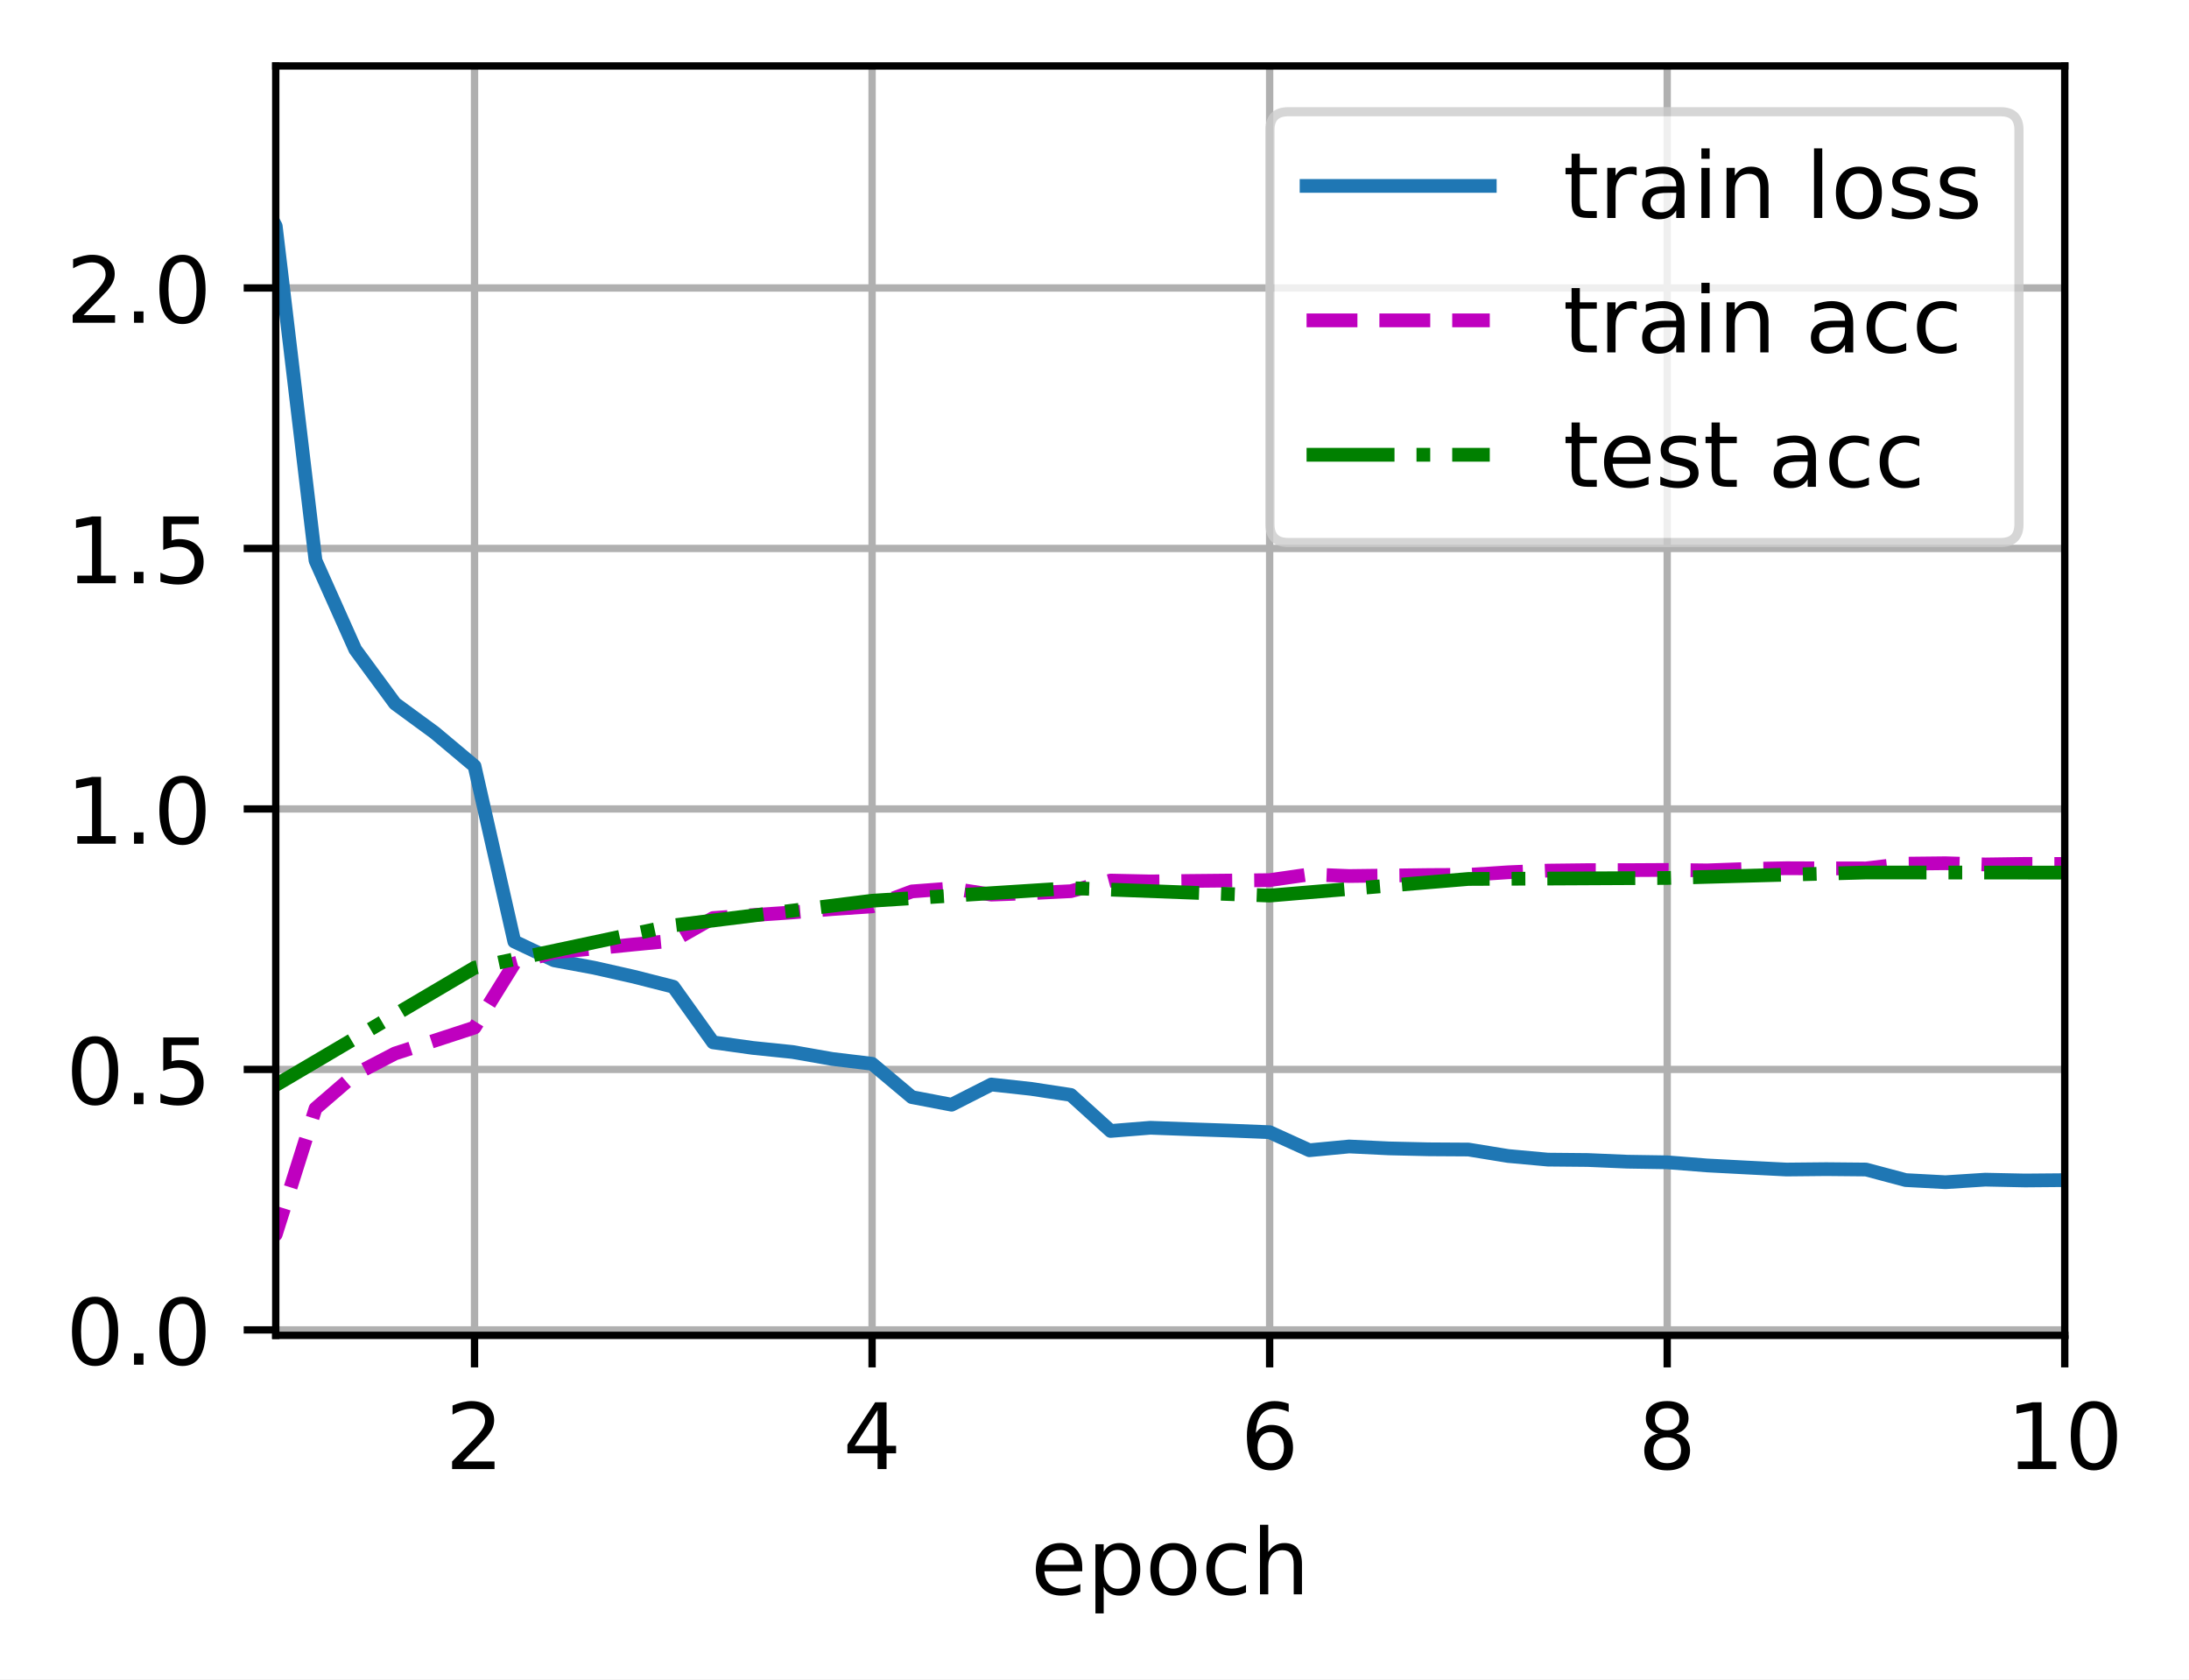
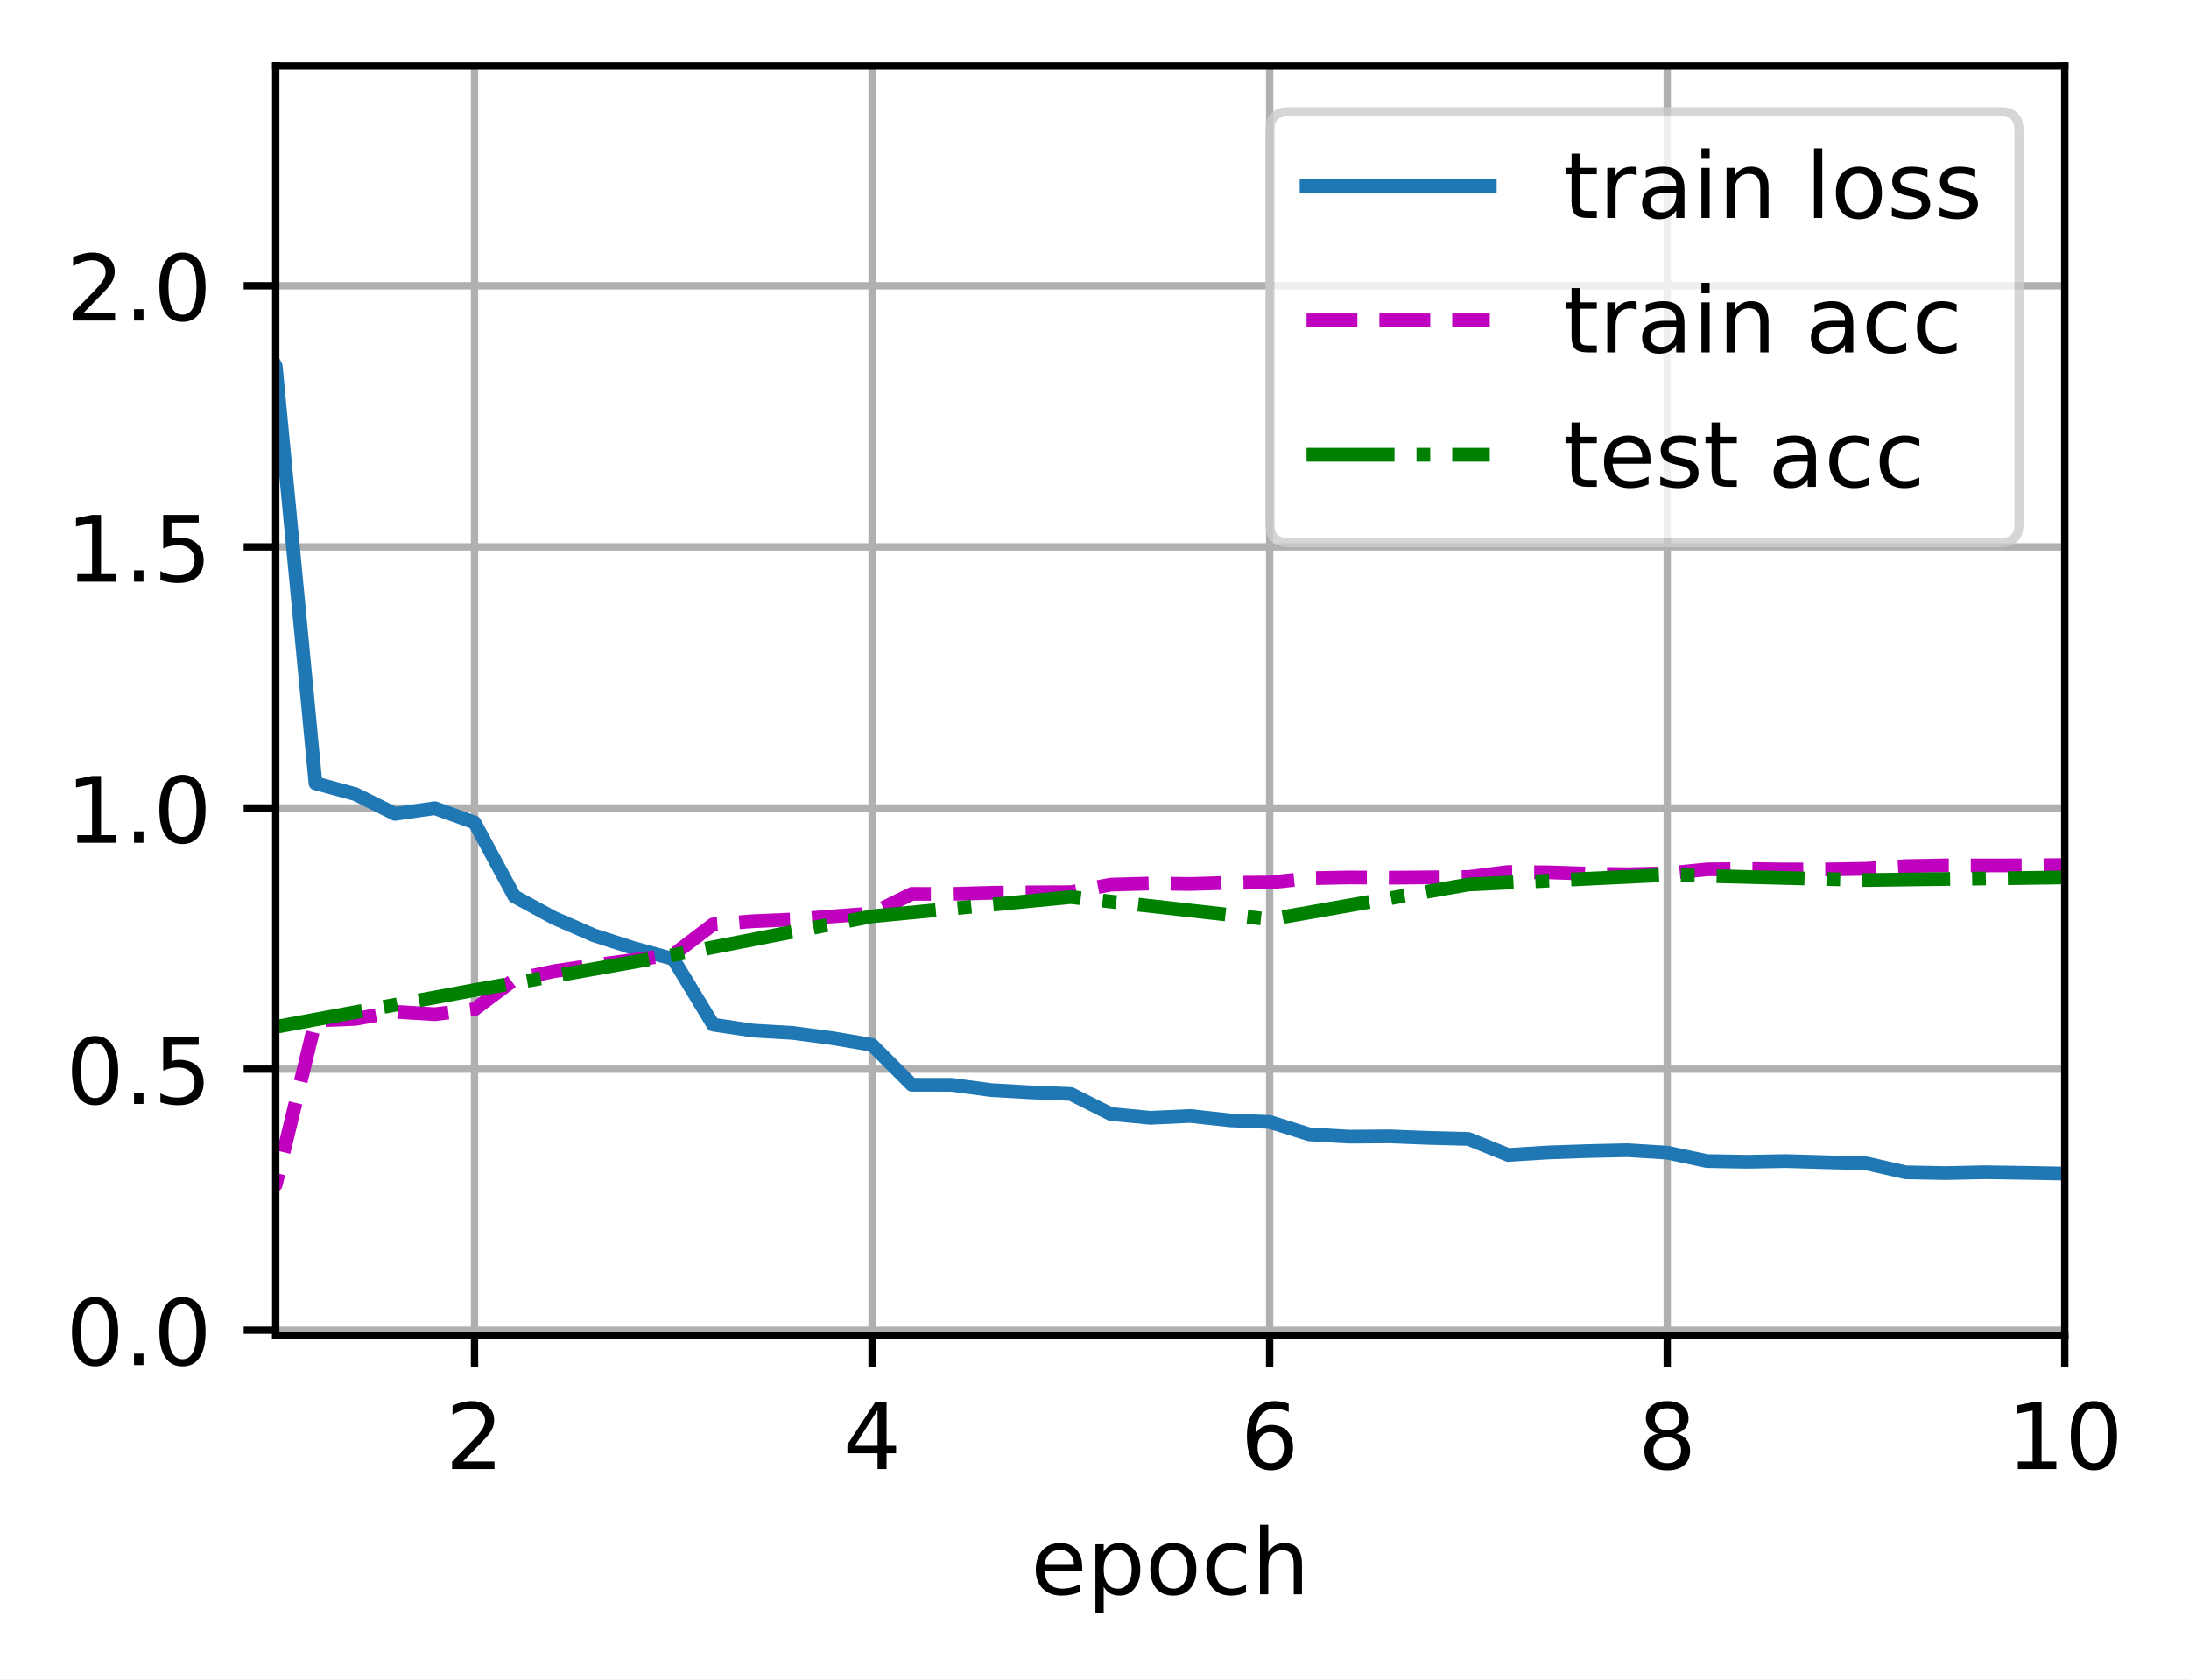
<svg xmlns="http://www.w3.org/2000/svg" xmlns:xlink="http://www.w3.org/1999/xlink" width="238.966pt" height="183.356pt" viewBox="0 0 238.966 183.356" version="1.1">
  <defs>
    <style type="text/css">*{stroke-linejoin: round; stroke-linecap: butt}</style>
  </defs>
  <g id="figure_1">
    <g id="patch_1">
      <path d="M 0 183.356  L 238.966 183.356  L 238.966 0  L 0 0  z " style="fill: #ffffff" />
    </g>
    <g id="axes_1">
      <g id="patch_2">
        <path d="M 30.103 145.8  L 225.403 145.8  L 225.403 7.2  L 30.103 7.2  z " style="fill: #ffffff" />
      </g>
      <g id="matplotlib.axis_1">
        <g id="xtick_1">
          <g id="line2d_1">
-             <path d="M 51.803 145.8  L 51.803 7.2  " clip-path="url(#pd5de2d394c)" style="fill: none; stroke: #b0b0b0; stroke-width: 0.8; stroke-linecap: square" />
+             <path d="M 51.803 145.8  L 51.803 7.2  " clip-path="url(#p0760c22076)" style="fill: none; stroke: #b0b0b0; stroke-width: 0.8; stroke-linecap: square" />
          </g>
          <g id="line2d_2">
            <defs>
-               <path id="m1eff748ada" d="M 0 0  L 0 3.5  " style="stroke: #000000; stroke-width: 0.8" />
+               <path id="m9f1c4c8020" d="M 0 0  L 0 3.5  " style="stroke: #000000; stroke-width: 0.8" />
            </defs>
            <g>
-               <use xlink:href="#m1eff748ada" x="51.803" y="145.8" style="stroke: #000000; stroke-width: 0.8" />
+               <use xlink:href="#m9f1c4c8020" x="51.803" y="145.8" style="stroke: #000000; stroke-width: 0.8" />
            </g>
          </g>
          <g id="text_1">
            <g transform="translate(48.62188 160.3984) scale(0.1 -0.1)">
              <defs>
                <path id="DejaVuSans-32" d="M 1228 531  L 3431 531  L 3431 0  L 469 0  L 469 531  Q 828 903 1448 1529  Q 2069 2156 2228 2338  Q 2531 2678 2651 2914  Q 2772 3150 2772 3378  Q 2772 3750 2511 3984  Q 2250 4219 1831 4219  Q 1534 4219 1204 4116  Q 875 4013 500 3803  L 500 4441  Q 881 4594 1212 4672  Q 1544 4750 1819 4750  Q 2544 4750 2975 4387  Q 3406 4025 3406 3419  Q 3406 3131 3298 2873  Q 3191 2616 2906 2266  Q 2828 2175 2409 1742  Q 1991 1309 1228 531  z " transform="scale(0.015625)" />
              </defs>
              <use xlink:href="#DejaVuSans-32" />
            </g>
          </g>
        </g>
        <g id="xtick_2">
          <g id="line2d_3">
-             <path d="M 95.203 145.8  L 95.203 7.2  " clip-path="url(#pd5de2d394c)" style="fill: none; stroke: #b0b0b0; stroke-width: 0.8; stroke-linecap: square" />
+             <path d="M 95.203 145.8  L 95.203 7.2  " clip-path="url(#p0760c22076)" style="fill: none; stroke: #b0b0b0; stroke-width: 0.8; stroke-linecap: square" />
          </g>
          <g id="line2d_4">
            <g>
-               <use xlink:href="#m1eff748ada" x="95.203" y="145.8" style="stroke: #000000; stroke-width: 0.8" />
+               <use xlink:href="#m9f1c4c8020" x="95.203" y="145.8" style="stroke: #000000; stroke-width: 0.8" />
            </g>
          </g>
          <g id="text_2">
            <g transform="translate(92.02187 160.3984) scale(0.1 -0.1)">
              <defs>
                <path id="DejaVuSans-34" d="M 2419 4116  L 825 1625  L 2419 1625  L 2419 4116  z M 2253 4666  L 3047 4666  L 3047 1625  L 3713 1625  L 3713 1100  L 3047 1100  L 3047 0  L 2419 0  L 2419 1100  L 313 1100  L 313 1709  L 2253 4666  z " transform="scale(0.015625)" />
              </defs>
              <use xlink:href="#DejaVuSans-34" />
            </g>
          </g>
        </g>
        <g id="xtick_3">
          <g id="line2d_5">
-             <path d="M 138.603 145.8  L 138.603 7.2  " clip-path="url(#pd5de2d394c)" style="fill: none; stroke: #b0b0b0; stroke-width: 0.8; stroke-linecap: square" />
+             <path d="M 138.603 145.8  L 138.603 7.2  " clip-path="url(#p0760c22076)" style="fill: none; stroke: #b0b0b0; stroke-width: 0.8; stroke-linecap: square" />
          </g>
          <g id="line2d_6">
            <g>
-               <use xlink:href="#m1eff748ada" x="138.603" y="145.8" style="stroke: #000000; stroke-width: 0.8" />
+               <use xlink:href="#m9f1c4c8020" x="138.603" y="145.8" style="stroke: #000000; stroke-width: 0.8" />
            </g>
          </g>
          <g id="text_3">
            <g transform="translate(135.4219 160.3984) scale(0.1 -0.1)">
              <defs>
                <path id="DejaVuSans-36" d="M 2113 2584  Q 1688 2584 1439 2293  Q 1191 2003 1191 1497  Q 1191 994 1439 701  Q 1688 409 2113 409  Q 2538 409 2786 701  Q 3034 994 3034 1497  Q 3034 2003 2786 2293  Q 2538 2584 2113 2584  z M 3366 4563  L 3366 3988  Q 3128 4100 2886 4159  Q 2644 4219 2406 4219  Q 1781 4219 1451 3797  Q 1122 3375 1075 2522  Q 1259 2794 1537 2939  Q 1816 3084 2150 3084  Q 2853 3084 3261 2657  Q 3669 2231 3669 1497  Q 3669 778 3244 343  Q 2819 -91 2113 -91  Q 1303 -91 875 529  Q 447 1150 447 2328  Q 447 3434 972 4092  Q 1497 4750 2381 4750  Q 2619 4750 2861 4703  Q 3103 4656 3366 4563  z " transform="scale(0.015625)" />
              </defs>
              <use xlink:href="#DejaVuSans-36" />
            </g>
          </g>
        </g>
        <g id="xtick_4">
          <g id="line2d_7">
-             <path d="M 182.003 145.8  L 182.003 7.2  " clip-path="url(#pd5de2d394c)" style="fill: none; stroke: #b0b0b0; stroke-width: 0.8; stroke-linecap: square" />
+             <path d="M 182.003 145.8  L 182.003 7.2  " clip-path="url(#p0760c22076)" style="fill: none; stroke: #b0b0b0; stroke-width: 0.8; stroke-linecap: square" />
          </g>
          <g id="line2d_8">
            <g>
-               <use xlink:href="#m1eff748ada" x="182.003" y="145.8" style="stroke: #000000; stroke-width: 0.8" />
+               <use xlink:href="#m9f1c4c8020" x="182.003" y="145.8" style="stroke: #000000; stroke-width: 0.8" />
            </g>
          </g>
          <g id="text_4">
            <g transform="translate(178.8219 160.3984) scale(0.1 -0.1)">
              <defs>
                <path id="DejaVuSans-38" d="M 2034 2216  Q 1584 2216 1326 1975  Q 1069 1734 1069 1313  Q 1069 891 1326 650  Q 1584 409 2034 409  Q 2484 409 2743 651  Q 3003 894 3003 1313  Q 3003 1734 2745 1975  Q 2488 2216 2034 2216  z M 1403 2484  Q 997 2584 770 2862  Q 544 3141 544 3541  Q 544 4100 942 4425  Q 1341 4750 2034 4750  Q 2731 4750 3128 4425  Q 3525 4100 3525 3541  Q 3525 3141 3298 2862  Q 3072 2584 2669 2484  Q 3125 2378 3379 2068  Q 3634 1759 3634 1313  Q 3634 634 3220 271  Q 2806 -91 2034 -91  Q 1263 -91 848 271  Q 434 634 434 1313  Q 434 1759 690 2068  Q 947 2378 1403 2484  z M 1172 3481  Q 1172 3119 1398 2916  Q 1625 2713 2034 2713  Q 2441 2713 2670 2916  Q 2900 3119 2900 3481  Q 2900 3844 2670 4047  Q 2441 4250 2034 4250  Q 1625 4250 1398 4047  Q 1172 3844 1172 3481  z " transform="scale(0.015625)" />
              </defs>
              <use xlink:href="#DejaVuSans-38" />
            </g>
          </g>
        </g>
        <g id="xtick_5">
          <g id="line2d_9">
-             <path d="M 225.403 145.8  L 225.403 7.2  " clip-path="url(#pd5de2d394c)" style="fill: none; stroke: #b0b0b0; stroke-width: 0.8; stroke-linecap: square" />
+             <path d="M 225.403 145.8  L 225.403 7.2  " clip-path="url(#p0760c22076)" style="fill: none; stroke: #b0b0b0; stroke-width: 0.8; stroke-linecap: square" />
          </g>
          <g id="line2d_10">
            <g>
-               <use xlink:href="#m1eff748ada" x="225.403" y="145.8" style="stroke: #000000; stroke-width: 0.8" />
+               <use xlink:href="#m9f1c4c8020" x="225.403" y="145.8" style="stroke: #000000; stroke-width: 0.8" />
            </g>
          </g>
          <g id="text_5">
            <g transform="translate(219.0406 160.3984) scale(0.1 -0.1)">
              <defs>
                <path id="DejaVuSans-31" d="M 794 531  L 1825 531  L 1825 4091  L 703 3866  L 703 4441  L 1819 4666  L 2450 4666  L 2450 531  L 3481 531  L 3481 0  L 794 0  L 794 531  z " transform="scale(0.015625)" />
                <path id="DejaVuSans-30" d="M 2034 4250  Q 1547 4250 1301 3770  Q 1056 3291 1056 2328  Q 1056 1369 1301 889  Q 1547 409 2034 409  Q 2525 409 2770 889  Q 3016 1369 3016 2328  Q 3016 3291 2770 3770  Q 2525 4250 2034 4250  z M 2034 4750  Q 2819 4750 3233 4129  Q 3647 3509 3647 2328  Q 3647 1150 3233 529  Q 2819 -91 2034 -91  Q 1250 -91 836 529  Q 422 1150 422 2328  Q 422 3509 836 4129  Q 1250 4750 2034 4750  z " transform="scale(0.015625)" />
              </defs>
              <use xlink:href="#DejaVuSans-31" />
              <use xlink:href="#DejaVuSans-30" x="63.623" />
            </g>
          </g>
        </g>
        <g id="text_6">
          <g transform="translate(112.525 174.0766) scale(0.1 -0.1)">
            <defs>
              <path id="DejaVuSans-65" d="M 3597 1894  L 3597 1613  L 953 1613  Q 991 1019 1311 708  Q 1631 397 2203 397  Q 2534 397 2845 478  Q 3156 559 3463 722  L 3463 178  Q 3153 47 2828 -22  Q 2503 -91 2169 -91  Q 1331 -91 842 396  Q 353 884 353 1716  Q 353 2575 817 3079  Q 1281 3584 2069 3584  Q 2775 3584 3186 3129  Q 3597 2675 3597 1894  z M 3022 2063  Q 3016 2534 2758 2815  Q 2500 3097 2075 3097  Q 1594 3097 1305 2825  Q 1016 2553 972 2059  L 3022 2063  z " transform="scale(0.015625)" />
              <path id="DejaVuSans-70" d="M 1159 525  L 1159 -1331  L 581 -1331  L 581 3500  L 1159 3500  L 1159 2969  Q 1341 3281 1617 3432  Q 1894 3584 2278 3584  Q 2916 3584 3314 3078  Q 3713 2572 3713 1747  Q 3713 922 3314 415  Q 2916 -91 2278 -91  Q 1894 -91 1617 61  Q 1341 213 1159 525  z M 3116 1747  Q 3116 2381 2855 2742  Q 2594 3103 2138 3103  Q 1681 3103 1420 2742  Q 1159 2381 1159 1747  Q 1159 1113 1420 752  Q 1681 391 2138 391  Q 2594 391 2855 752  Q 3116 1113 3116 1747  z " transform="scale(0.015625)" />
              <path id="DejaVuSans-6f" d="M 1959 3097  Q 1497 3097 1228 2736  Q 959 2375 959 1747  Q 959 1119 1226 758  Q 1494 397 1959 397  Q 2419 397 2687 759  Q 2956 1122 2956 1747  Q 2956 2369 2687 2733  Q 2419 3097 1959 3097  z M 1959 3584  Q 2709 3584 3137 3096  Q 3566 2609 3566 1747  Q 3566 888 3137 398  Q 2709 -91 1959 -91  Q 1206 -91 779 398  Q 353 888 353 1747  Q 353 2609 779 3096  Q 1206 3584 1959 3584  z " transform="scale(0.015625)" />
              <path id="DejaVuSans-63" d="M 3122 3366  L 3122 2828  Q 2878 2963 2633 3030  Q 2388 3097 2138 3097  Q 1578 3097 1268 2742  Q 959 2388 959 1747  Q 959 1106 1268 751  Q 1578 397 2138 397  Q 2388 397 2633 464  Q 2878 531 3122 666  L 3122 134  Q 2881 22 2623 -34  Q 2366 -91 2075 -91  Q 1284 -91 818 406  Q 353 903 353 1747  Q 353 2603 823 3093  Q 1294 3584 2113 3584  Q 2378 3584 2631 3529  Q 2884 3475 3122 3366  z " transform="scale(0.015625)" />
              <path id="DejaVuSans-68" d="M 3513 2113  L 3513 0  L 2938 0  L 2938 2094  Q 2938 2591 2744 2837  Q 2550 3084 2163 3084  Q 1697 3084 1428 2787  Q 1159 2491 1159 1978  L 1159 0  L 581 0  L 581 4863  L 1159 4863  L 1159 2956  Q 1366 3272 1645 3428  Q 1925 3584 2291 3584  Q 2894 3584 3203 3211  Q 3513 2838 3513 2113  z " transform="scale(0.015625)" />
            </defs>
            <use xlink:href="#DejaVuSans-65" />
            <use xlink:href="#DejaVuSans-70" x="61.523" />
            <use xlink:href="#DejaVuSans-6f" x="125" />
            <use xlink:href="#DejaVuSans-63" x="186.182" />
            <use xlink:href="#DejaVuSans-68" x="241.162" />
          </g>
        </g>
      </g>
      <g id="matplotlib.axis_2">
        <g id="ytick_1">
          <g id="line2d_11">
-             <path d="M 30.103 145.206  L 225.403 145.206  " clip-path="url(#pd5de2d394c)" style="fill: none; stroke: #b0b0b0; stroke-width: 0.8; stroke-linecap: square" />
+             <path d="M 30.103 145.244  L 225.403 145.244  " clip-path="url(#p0760c22076)" style="fill: none; stroke: #b0b0b0; stroke-width: 0.8; stroke-linecap: square" />
          </g>
          <g id="line2d_12">
            <defs>
-               <path id="m661aacb5e7" d="M 0 0  L -3.5 0  " style="stroke: #000000; stroke-width: 0.8" />
+               <path id="maf17186b53" d="M 0 0  L -3.5 0  " style="stroke: #000000; stroke-width: 0.8" />
            </defs>
            <g>
-               <use xlink:href="#m661aacb5e7" x="30.103" y="145.206" style="stroke: #000000; stroke-width: 0.8" />
+               <use xlink:href="#maf17186b53" x="30.103" y="145.244" style="stroke: #000000; stroke-width: 0.8" />
            </g>
          </g>
          <g id="text_7">
-             <g transform="translate(7.2 149.0054) scale(0.1 -0.1)">
+             <g transform="translate(7.2 149.0432) scale(0.1 -0.1)">
              <defs>
                <path id="DejaVuSans-2e" d="M 684 794  L 1344 794  L 1344 0  L 684 0  L 684 794  z " transform="scale(0.015625)" />
              </defs>
              <use xlink:href="#DejaVuSans-30" />
              <use xlink:href="#DejaVuSans-2e" x="63.623" />
              <use xlink:href="#DejaVuSans-30" x="95.41" />
            </g>
          </g>
        </g>
        <g id="ytick_2">
          <g id="line2d_13">
-             <path d="M 30.103 116.765  L 225.403 116.765  " clip-path="url(#pd5de2d394c)" style="fill: none; stroke: #b0b0b0; stroke-width: 0.8; stroke-linecap: square" />
+             <path d="M 30.103 116.733  L 225.403 116.733  " clip-path="url(#p0760c22076)" style="fill: none; stroke: #b0b0b0; stroke-width: 0.8; stroke-linecap: square" />
          </g>
          <g id="line2d_14">
            <g>
-               <use xlink:href="#m661aacb5e7" x="30.103" y="116.765" style="stroke: #000000; stroke-width: 0.8" />
+               <use xlink:href="#maf17186b53" x="30.103" y="116.733" style="stroke: #000000; stroke-width: 0.8" />
            </g>
          </g>
          <g id="text_8">
-             <g transform="translate(7.2 120.5642) scale(0.1 -0.1)">
+             <g transform="translate(7.2 120.5318) scale(0.1 -0.1)">
              <defs>
                <path id="DejaVuSans-35" d="M 691 4666  L 3169 4666  L 3169 4134  L 1269 4134  L 1269 2991  Q 1406 3038 1543 3061  Q 1681 3084 1819 3084  Q 2600 3084 3056 2656  Q 3513 2228 3513 1497  Q 3513 744 3044 326  Q 2575 -91 1722 -91  Q 1428 -91 1123 -41  Q 819 9 494 109  L 494 744  Q 775 591 1075 516  Q 1375 441 1709 441  Q 2250 441 2565 725  Q 2881 1009 2881 1497  Q 2881 1984 2565 2268  Q 2250 2553 1709 2553  Q 1456 2553 1204 2497  Q 953 2441 691 2322  L 691 4666  z " transform="scale(0.015625)" />
              </defs>
              <use xlink:href="#DejaVuSans-30" />
              <use xlink:href="#DejaVuSans-2e" x="63.623" />
              <use xlink:href="#DejaVuSans-35" x="95.41" />
            </g>
          </g>
        </g>
        <g id="ytick_3">
          <g id="line2d_15">
-             <path d="M 30.103 88.324  L 225.403 88.324  " clip-path="url(#pd5de2d394c)" style="fill: none; stroke: #b0b0b0; stroke-width: 0.8; stroke-linecap: square" />
+             <path d="M 30.103 88.221  L 225.403 88.221  " clip-path="url(#p0760c22076)" style="fill: none; stroke: #b0b0b0; stroke-width: 0.8; stroke-linecap: square" />
          </g>
          <g id="line2d_16">
            <g>
-               <use xlink:href="#m661aacb5e7" x="30.103" y="88.324" style="stroke: #000000; stroke-width: 0.8" />
+               <use xlink:href="#maf17186b53" x="30.103" y="88.221" style="stroke: #000000; stroke-width: 0.8" />
            </g>
          </g>
          <g id="text_9">
-             <g transform="translate(7.2 92.12297) scale(0.1 -0.1)">
+             <g transform="translate(7.2 92.02032) scale(0.1 -0.1)">
              <use xlink:href="#DejaVuSans-31" />
              <use xlink:href="#DejaVuSans-2e" x="63.623" />
              <use xlink:href="#DejaVuSans-30" x="95.41" />
            </g>
          </g>
        </g>
        <g id="ytick_4">
          <g id="line2d_17">
-             <path d="M 30.103 59.883  L 225.403 59.883  " clip-path="url(#pd5de2d394c)" style="fill: none; stroke: #b0b0b0; stroke-width: 0.8; stroke-linecap: square" />
+             <path d="M 30.103 59.71  L 225.403 59.71  " clip-path="url(#p0760c22076)" style="fill: none; stroke: #b0b0b0; stroke-width: 0.8; stroke-linecap: square" />
          </g>
          <g id="line2d_18">
            <g>
-               <use xlink:href="#m661aacb5e7" x="30.103" y="59.883" style="stroke: #000000; stroke-width: 0.8" />
+               <use xlink:href="#maf17186b53" x="30.103" y="59.71" style="stroke: #000000; stroke-width: 0.8" />
            </g>
          </g>
          <g id="text_10">
-             <g transform="translate(7.2 63.68174) scale(0.1 -0.1)">
+             <g transform="translate(7.2 63.50888) scale(0.1 -0.1)">
              <use xlink:href="#DejaVuSans-31" />
              <use xlink:href="#DejaVuSans-2e" x="63.623" />
              <use xlink:href="#DejaVuSans-35" x="95.41" />
            </g>
          </g>
        </g>
        <g id="ytick_5">
          <g id="line2d_19">
-             <path d="M 30.103 31.441  L 225.403 31.441  " clip-path="url(#pd5de2d394c)" style="fill: none; stroke: #b0b0b0; stroke-width: 0.8; stroke-linecap: square" />
+             <path d="M 30.103 31.198  L 225.403 31.198  " clip-path="url(#p0760c22076)" style="fill: none; stroke: #b0b0b0; stroke-width: 0.8; stroke-linecap: square" />
          </g>
          <g id="line2d_20">
            <g>
-               <use xlink:href="#m661aacb5e7" x="30.103" y="31.441" style="stroke: #000000; stroke-width: 0.8" />
+               <use xlink:href="#maf17186b53" x="30.103" y="31.198" style="stroke: #000000; stroke-width: 0.8" />
            </g>
          </g>
          <g id="text_11">
-             <g transform="translate(7.2 35.24051) scale(0.1 -0.1)">
+             <g transform="translate(7.2 34.99744) scale(0.1 -0.1)">
              <use xlink:href="#DejaVuSans-32" />
              <use xlink:href="#DejaVuSans-2e" x="63.623" />
              <use xlink:href="#DejaVuSans-30" x="95.41" />
            </g>
          </g>
        </g>
      </g>
      <g id="line2d_21">
-         <path d="M 12.743 13.5  L 17.083 13.707  L 21.423 13.908  L 25.763 16.588  L 30.103 24.693  L 34.443 61.203  L 38.783 70.913  L 43.123 76.82  L 47.463 80.003  L 51.803 83.645  L 56.143 102.796  L 60.483 104.85  L 64.823 105.656  L 69.163 106.633  L 73.503 107.736  L 77.843 113.809  L 82.183 114.415  L 86.523 114.861  L 90.863 115.624  L 95.203 116.147  L 99.543 119.788  L 103.883 120.618  L 108.223 118.412  L 112.563 118.888  L 116.903 119.548  L 121.243 123.483  L 125.583 123.134  L 129.923 123.295  L 134.263 123.443  L 138.603 123.617  L 142.943 125.589  L 147.283 125.177  L 151.623 125.386  L 155.963 125.486  L 160.303 125.512  L 164.643 126.218  L 168.983 126.613  L 173.323 126.654  L 177.663 126.839  L 182.003 126.906  L 186.343 127.248  L 190.683 127.475  L 195.023 127.695  L 199.363 127.652  L 203.703 127.693  L 208.043 128.848  L 212.383 129.079  L 216.723 128.8  L 221.063 128.89  L 225.403 128.853  " clip-path="url(#pd5de2d394c)" style="fill: none; stroke: #1f77b4; stroke-width: 1.5; stroke-linecap: square" />
+         <path d="M 12.743 13.5  L 17.083 15.874  L 21.423 24.097  L 25.763 31.557  L 30.103 39.994  L 34.443 85.528  L 38.783 86.706  L 43.123 88.868  L 47.463 88.247  L 51.803 89.809  L 56.143 97.868  L 60.483 100.233  L 64.823 102.12  L 69.163 103.519  L 73.503 104.704  L 77.843 111.871  L 82.183 112.52  L 86.523 112.775  L 90.863 113.348  L 95.203 114.087  L 99.543 118.438  L 103.883 118.445  L 108.223 119.023  L 112.563 119.271  L 116.903 119.444  L 121.243 121.63  L 125.583 122.049  L 129.923 121.849  L 134.263 122.324  L 138.603 122.501  L 142.943 123.858  L 147.283 124.108  L 151.623 124.075  L 155.963 124.241  L 160.303 124.356  L 164.643 126.104  L 168.983 125.832  L 173.323 125.683  L 177.663 125.584  L 182.003 125.856  L 186.343 126.772  L 190.683 126.847  L 195.023 126.773  L 199.363 126.901  L 203.703 127.017  L 208.043 128.003  L 212.383 128.084  L 216.723 127.994  L 221.063 128.058  L 225.403 128.138  " clip-path="url(#p0760c22076)" style="fill: none; stroke: #1f77b4; stroke-width: 1.5; stroke-linecap: square" />
      </g>
      <g id="line2d_22">
-         <path d="M 12.743 139.5  L 17.083 139.45  L 21.423 139.141  L 25.763 137.557  L 30.103 134.786  L 34.443 121.029  L 38.783 117.285  L 43.123 115.024  L 47.463 113.614  L 51.803 112.194  L 56.143 105.201  L 60.483 103.982  L 64.823 103.564  L 69.163 103.123  L 73.503 102.706  L 77.843 100.237  L 82.183 99.913  L 86.523 99.621  L 90.863 99.255  L 95.203 98.963  L 99.543 97.33  L 103.883 97.004  L 108.223 97.677  L 112.563 97.519  L 116.903 97.304  L 121.243 96.143  L 125.583 96.238  L 129.923 96.186  L 134.263 96.143  L 138.603 96.097  L 142.943 95.472  L 147.283 95.649  L 151.623 95.595  L 155.963 95.54  L 160.303 95.518  L 164.643 95.24  L 168.983 95.056  L 173.323 95.005  L 177.663 95.006  L 182.003 94.982  L 186.343 95.032  L 190.683 94.879  L 195.023 94.796  L 199.363 94.814  L 203.703 94.817  L 208.043 94.299  L 212.383 94.252  L 216.723 94.385  L 221.063 94.322  L 225.403 94.328  " clip-path="url(#pd5de2d394c)" style="fill: none; stroke-dasharray: 5.55,2.4; stroke-dashoffset: 0; stroke: #bf00bf; stroke-width: 1.5" />
+         <path d="M 12.743 139.5  L 17.083 137.825  L 21.423 135.208  L 25.763 132.556  L 30.103 129.356  L 34.443 111.42  L 38.783 111.247  L 43.123 110.467  L 47.463 110.733  L 51.803 110.198  L 56.143 106.951  L 60.483 106.038  L 64.823 105.384  L 69.163 104.819  L 73.503 104.236  L 77.843 100.937  L 82.183 100.583  L 86.523 100.396  L 90.863 100.059  L 95.203 99.737  L 99.543 97.6  L 103.883 97.607  L 108.223 97.482  L 112.563 97.432  L 116.903 97.415  L 121.243 96.591  L 125.583 96.467  L 129.923 96.521  L 134.263 96.388  L 138.603 96.358  L 142.943 95.894  L 147.283 95.806  L 151.623 95.834  L 155.963 95.797  L 160.303 95.757  L 164.643 95.212  L 168.983 95.249  L 173.323 95.392  L 177.663 95.457  L 182.003 95.357  L 186.343 94.927  L 190.683 94.882  L 195.023 94.937  L 199.363 94.932  L 203.703 94.862  L 208.043 94.572  L 212.383 94.486  L 216.723 94.496  L 221.063 94.488  L 225.403 94.457  " clip-path="url(#p0760c22076)" style="fill: none; stroke-dasharray: 5.55,2.4; stroke-dashoffset: 0; stroke: #bf00bf; stroke-width: 1.5" />
      </g>
      <g id="line2d_23">
-         <path d="M 30.103 118.471  L 51.803 105.662  L 73.503 101.043  L 95.203 98.346  L 116.903 96.97  L 138.603 97.783  L 160.303 95.969  L 182.003 95.861  L 203.703 95.263  L 225.403 95.275  " clip-path="url(#pd5de2d394c)" style="fill: none; stroke-dasharray: 9.6,2.4,1.5,2.4; stroke-dashoffset: 0; stroke: #008000; stroke-width: 1.5" />
+         <path d="M 30.103 112.119  L 51.803 108.099  L 73.503 104.273  L 95.203 100.048  L 116.903 97.949  L 138.603 100.384  L 160.303 96.575  L 182.003 95.531  L 203.703 96.09  L 225.403 95.805  " clip-path="url(#p0760c22076)" style="fill: none; stroke-dasharray: 9.6,2.4,1.5,2.4; stroke-dashoffset: 0; stroke: #008000; stroke-width: 1.5" />
      </g>
      <g id="patch_3">
        <path d="M 30.103 145.8  L 30.103 7.2  " style="fill: none; stroke: #000000; stroke-width: 0.8; stroke-linejoin: miter; stroke-linecap: square" />
      </g>
      <g id="patch_4">
        <path d="M 225.403 145.8  L 225.403 7.2  " style="fill: none; stroke: #000000; stroke-width: 0.8; stroke-linejoin: miter; stroke-linecap: square" />
      </g>
      <g id="patch_5">
        <path d="M 30.103 145.8  L 225.403 145.8  " style="fill: none; stroke: #000000; stroke-width: 0.8; stroke-linejoin: miter; stroke-linecap: square" />
      </g>
      <g id="patch_6">
        <path d="M 30.103 7.2  L 225.403 7.2  " style="fill: none; stroke: #000000; stroke-width: 0.8; stroke-linejoin: miter; stroke-linecap: square" />
      </g>
      <g id="legend_1">
        <g id="patch_7">
          <path d="M 140.634 59.234  L 218.403 59.234  Q 220.403 59.234 220.403 57.234  L 220.403 14.2  Q 220.403 12.2 218.403 12.2  L 140.634 12.2  Q 138.634 12.2 138.634 14.2  L 138.634 57.234  Q 138.634 59.234 140.634 59.234  z " style="fill: #ffffff; opacity: 0.8; stroke: #cccccc; stroke-linejoin: miter" />
        </g>
        <g id="line2d_24">
          <path d="M 142.634 20.298  L 152.634 20.298  L 162.634 20.298  " style="fill: none; stroke: #1f77b4; stroke-width: 1.5; stroke-linecap: square" />
        </g>
        <g id="text_12">
          <g transform="translate(170.6344 23.79844) scale(0.1 -0.1)">
            <defs>
              <path id="DejaVuSans-74" d="M 1172 4494  L 1172 3500  L 2356 3500  L 2356 3053  L 1172 3053  L 1172 1153  Q 1172 725 1289 603  Q 1406 481 1766 481  L 2356 481  L 2356 0  L 1766 0  Q 1100 0 847 248  Q 594 497 594 1153  L 594 3053  L 172 3053  L 172 3500  L 594 3500  L 594 4494  L 1172 4494  z " transform="scale(0.015625)" />
              <path id="DejaVuSans-72" d="M 2631 2963  Q 2534 3019 2420 3045  Q 2306 3072 2169 3072  Q 1681 3072 1420 2755  Q 1159 2438 1159 1844  L 1159 0  L 581 0  L 581 3500  L 1159 3500  L 1159 2956  Q 1341 3275 1631 3429  Q 1922 3584 2338 3584  Q 2397 3584 2469 3576  Q 2541 3569 2628 3553  L 2631 2963  z " transform="scale(0.015625)" />
              <path id="DejaVuSans-61" d="M 2194 1759  Q 1497 1759 1228 1600  Q 959 1441 959 1056  Q 959 750 1161 570  Q 1363 391 1709 391  Q 2188 391 2477 730  Q 2766 1069 2766 1631  L 2766 1759  L 2194 1759  z M 3341 1997  L 3341 0  L 2766 0  L 2766 531  Q 2569 213 2275 61  Q 1981 -91 1556 -91  Q 1019 -91 701 211  Q 384 513 384 1019  Q 384 1609 779 1909  Q 1175 2209 1959 2209  L 2766 2209  L 2766 2266  Q 2766 2663 2505 2880  Q 2244 3097 1772 3097  Q 1472 3097 1187 3025  Q 903 2953 641 2809  L 641 3341  Q 956 3463 1253 3523  Q 1550 3584 1831 3584  Q 2591 3584 2966 3190  Q 3341 2797 3341 1997  z " transform="scale(0.015625)" />
              <path id="DejaVuSans-69" d="M 603 3500  L 1178 3500  L 1178 0  L 603 0  L 603 3500  z M 603 4863  L 1178 4863  L 1178 4134  L 603 4134  L 603 4863  z " transform="scale(0.015625)" />
              <path id="DejaVuSans-6e" d="M 3513 2113  L 3513 0  L 2938 0  L 2938 2094  Q 2938 2591 2744 2837  Q 2550 3084 2163 3084  Q 1697 3084 1428 2787  Q 1159 2491 1159 1978  L 1159 0  L 581 0  L 581 3500  L 1159 3500  L 1159 2956  Q 1366 3272 1645 3428  Q 1925 3584 2291 3584  Q 2894 3584 3203 3211  Q 3513 2838 3513 2113  z " transform="scale(0.015625)" />
              <path id="DejaVuSans-20" transform="scale(0.015625)" />
              <path id="DejaVuSans-6c" d="M 603 4863  L 1178 4863  L 1178 0  L 603 0  L 603 4863  z " transform="scale(0.015625)" />
              <path id="DejaVuSans-73" d="M 2834 3397  L 2834 2853  Q 2591 2978 2328 3040  Q 2066 3103 1784 3103  Q 1356 3103 1142 2972  Q 928 2841 928 2578  Q 928 2378 1081 2264  Q 1234 2150 1697 2047  L 1894 2003  Q 2506 1872 2764 1633  Q 3022 1394 3022 966  Q 3022 478 2636 193  Q 2250 -91 1575 -91  Q 1294 -91 989 -36  Q 684 19 347 128  L 347 722  Q 666 556 975 473  Q 1284 391 1588 391  Q 1994 391 2212 530  Q 2431 669 2431 922  Q 2431 1156 2273 1281  Q 2116 1406 1581 1522  L 1381 1569  Q 847 1681 609 1914  Q 372 2147 372 2553  Q 372 3047 722 3315  Q 1072 3584 1716 3584  Q 2034 3584 2315 3537  Q 2597 3491 2834 3397  z " transform="scale(0.015625)" />
            </defs>
            <use xlink:href="#DejaVuSans-74" />
            <use xlink:href="#DejaVuSans-72" x="39.209" />
            <use xlink:href="#DejaVuSans-61" x="80.322" />
            <use xlink:href="#DejaVuSans-69" x="141.602" />
            <use xlink:href="#DejaVuSans-6e" x="169.385" />
            <use xlink:href="#DejaVuSans-20" x="232.764" />
            <use xlink:href="#DejaVuSans-6c" x="264.551" />
            <use xlink:href="#DejaVuSans-6f" x="292.334" />
            <use xlink:href="#DejaVuSans-73" x="353.516" />
            <use xlink:href="#DejaVuSans-73" x="405.615" />
          </g>
        </g>
        <g id="line2d_25">
          <path d="M 142.634 34.977  L 152.634 34.977  L 162.634 34.977  " style="fill: none; stroke-dasharray: 5.55,2.4; stroke-dashoffset: 0; stroke: #bf00bf; stroke-width: 1.5" />
        </g>
        <g id="text_13">
          <g transform="translate(170.6344 38.47656) scale(0.1 -0.1)">
            <use xlink:href="#DejaVuSans-74" />
            <use xlink:href="#DejaVuSans-72" x="39.209" />
            <use xlink:href="#DejaVuSans-61" x="80.322" />
            <use xlink:href="#DejaVuSans-69" x="141.602" />
            <use xlink:href="#DejaVuSans-6e" x="169.385" />
            <use xlink:href="#DejaVuSans-20" x="232.764" />
            <use xlink:href="#DejaVuSans-61" x="264.551" />
            <use xlink:href="#DejaVuSans-63" x="325.83" />
            <use xlink:href="#DejaVuSans-63" x="380.811" />
          </g>
        </g>
        <g id="line2d_26">
          <path d="M 142.634 49.655  L 152.634 49.655  L 162.634 49.655  " style="fill: none; stroke-dasharray: 9.6,2.4,1.5,2.4; stroke-dashoffset: 0; stroke: #008000; stroke-width: 1.5" />
        </g>
        <g id="text_14">
          <g transform="translate(170.6344 53.15469) scale(0.1 -0.1)">
            <use xlink:href="#DejaVuSans-74" />
            <use xlink:href="#DejaVuSans-65" x="39.209" />
            <use xlink:href="#DejaVuSans-73" x="100.732" />
            <use xlink:href="#DejaVuSans-74" x="152.832" />
            <use xlink:href="#DejaVuSans-20" x="192.041" />
            <use xlink:href="#DejaVuSans-61" x="223.828" />
            <use xlink:href="#DejaVuSans-63" x="285.107" />
            <use xlink:href="#DejaVuSans-63" x="340.088" />
          </g>
        </g>
      </g>
    </g>
  </g>
  <defs>
-     <clipPath id="pd5de2d394c">
+     <clipPath id="p0760c22076">
      <rect x="30.103" y="7.2" width="195.3" height="138.6" />
    </clipPath>
  </defs>
</svg>
